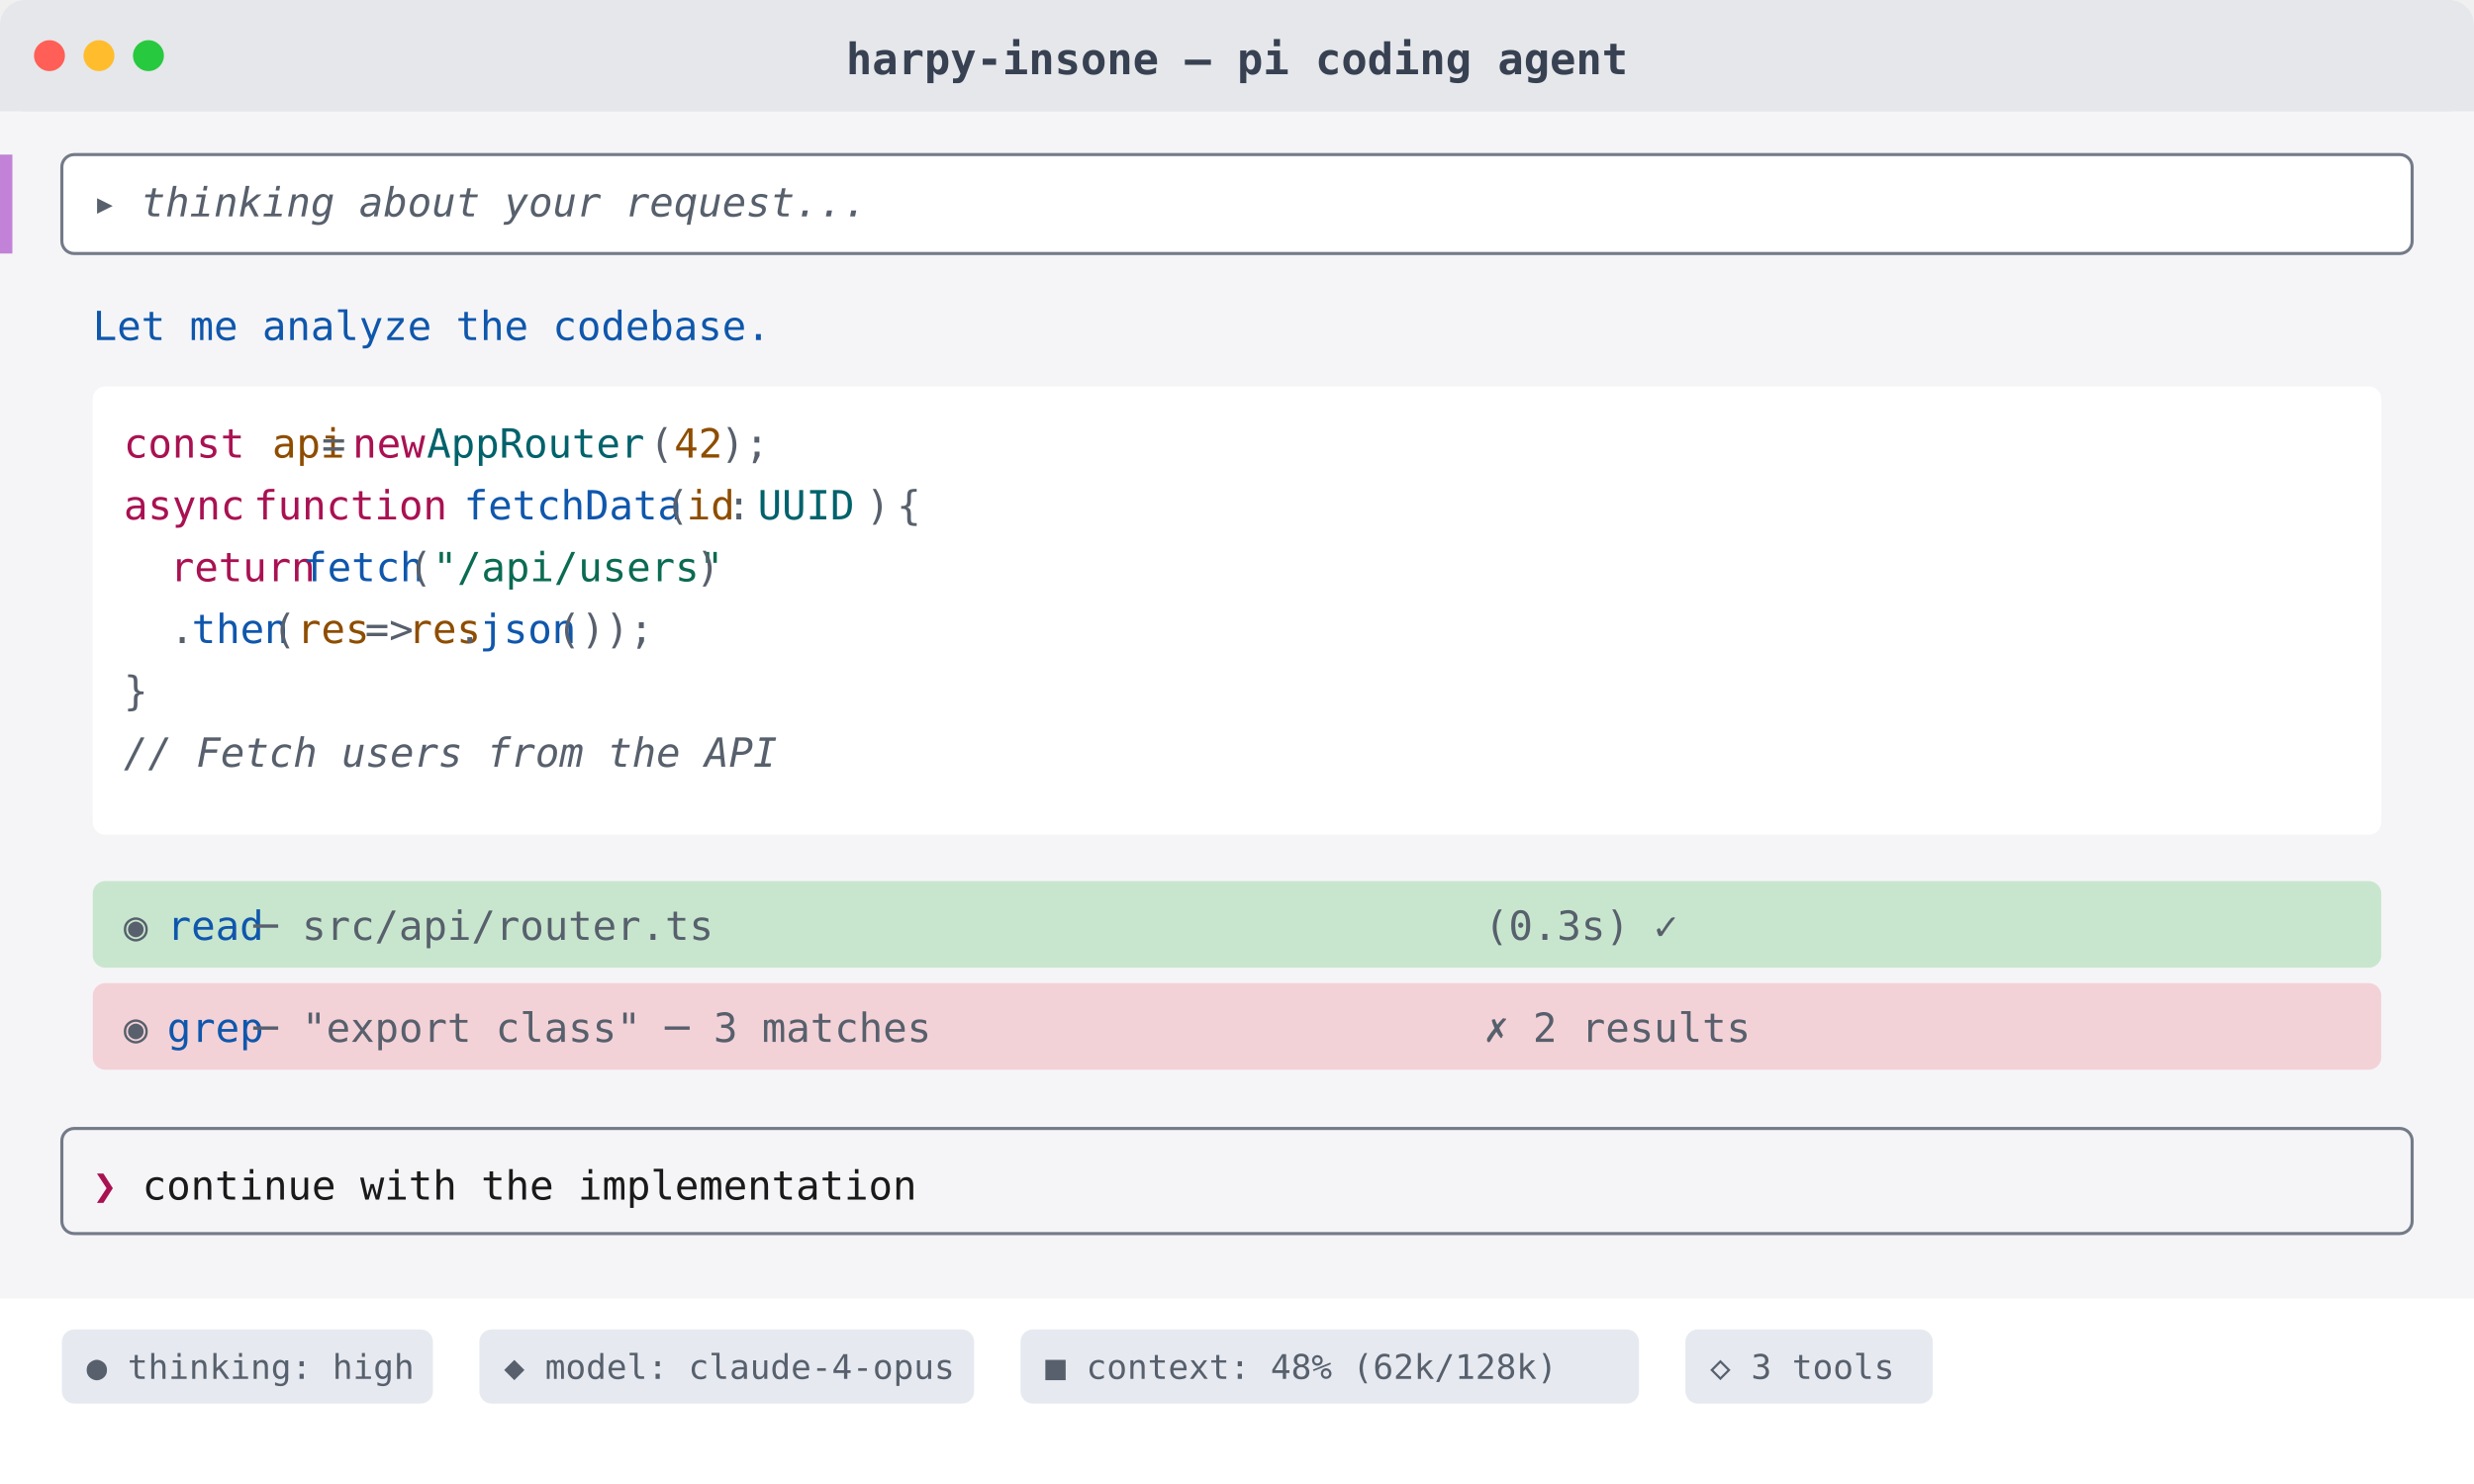
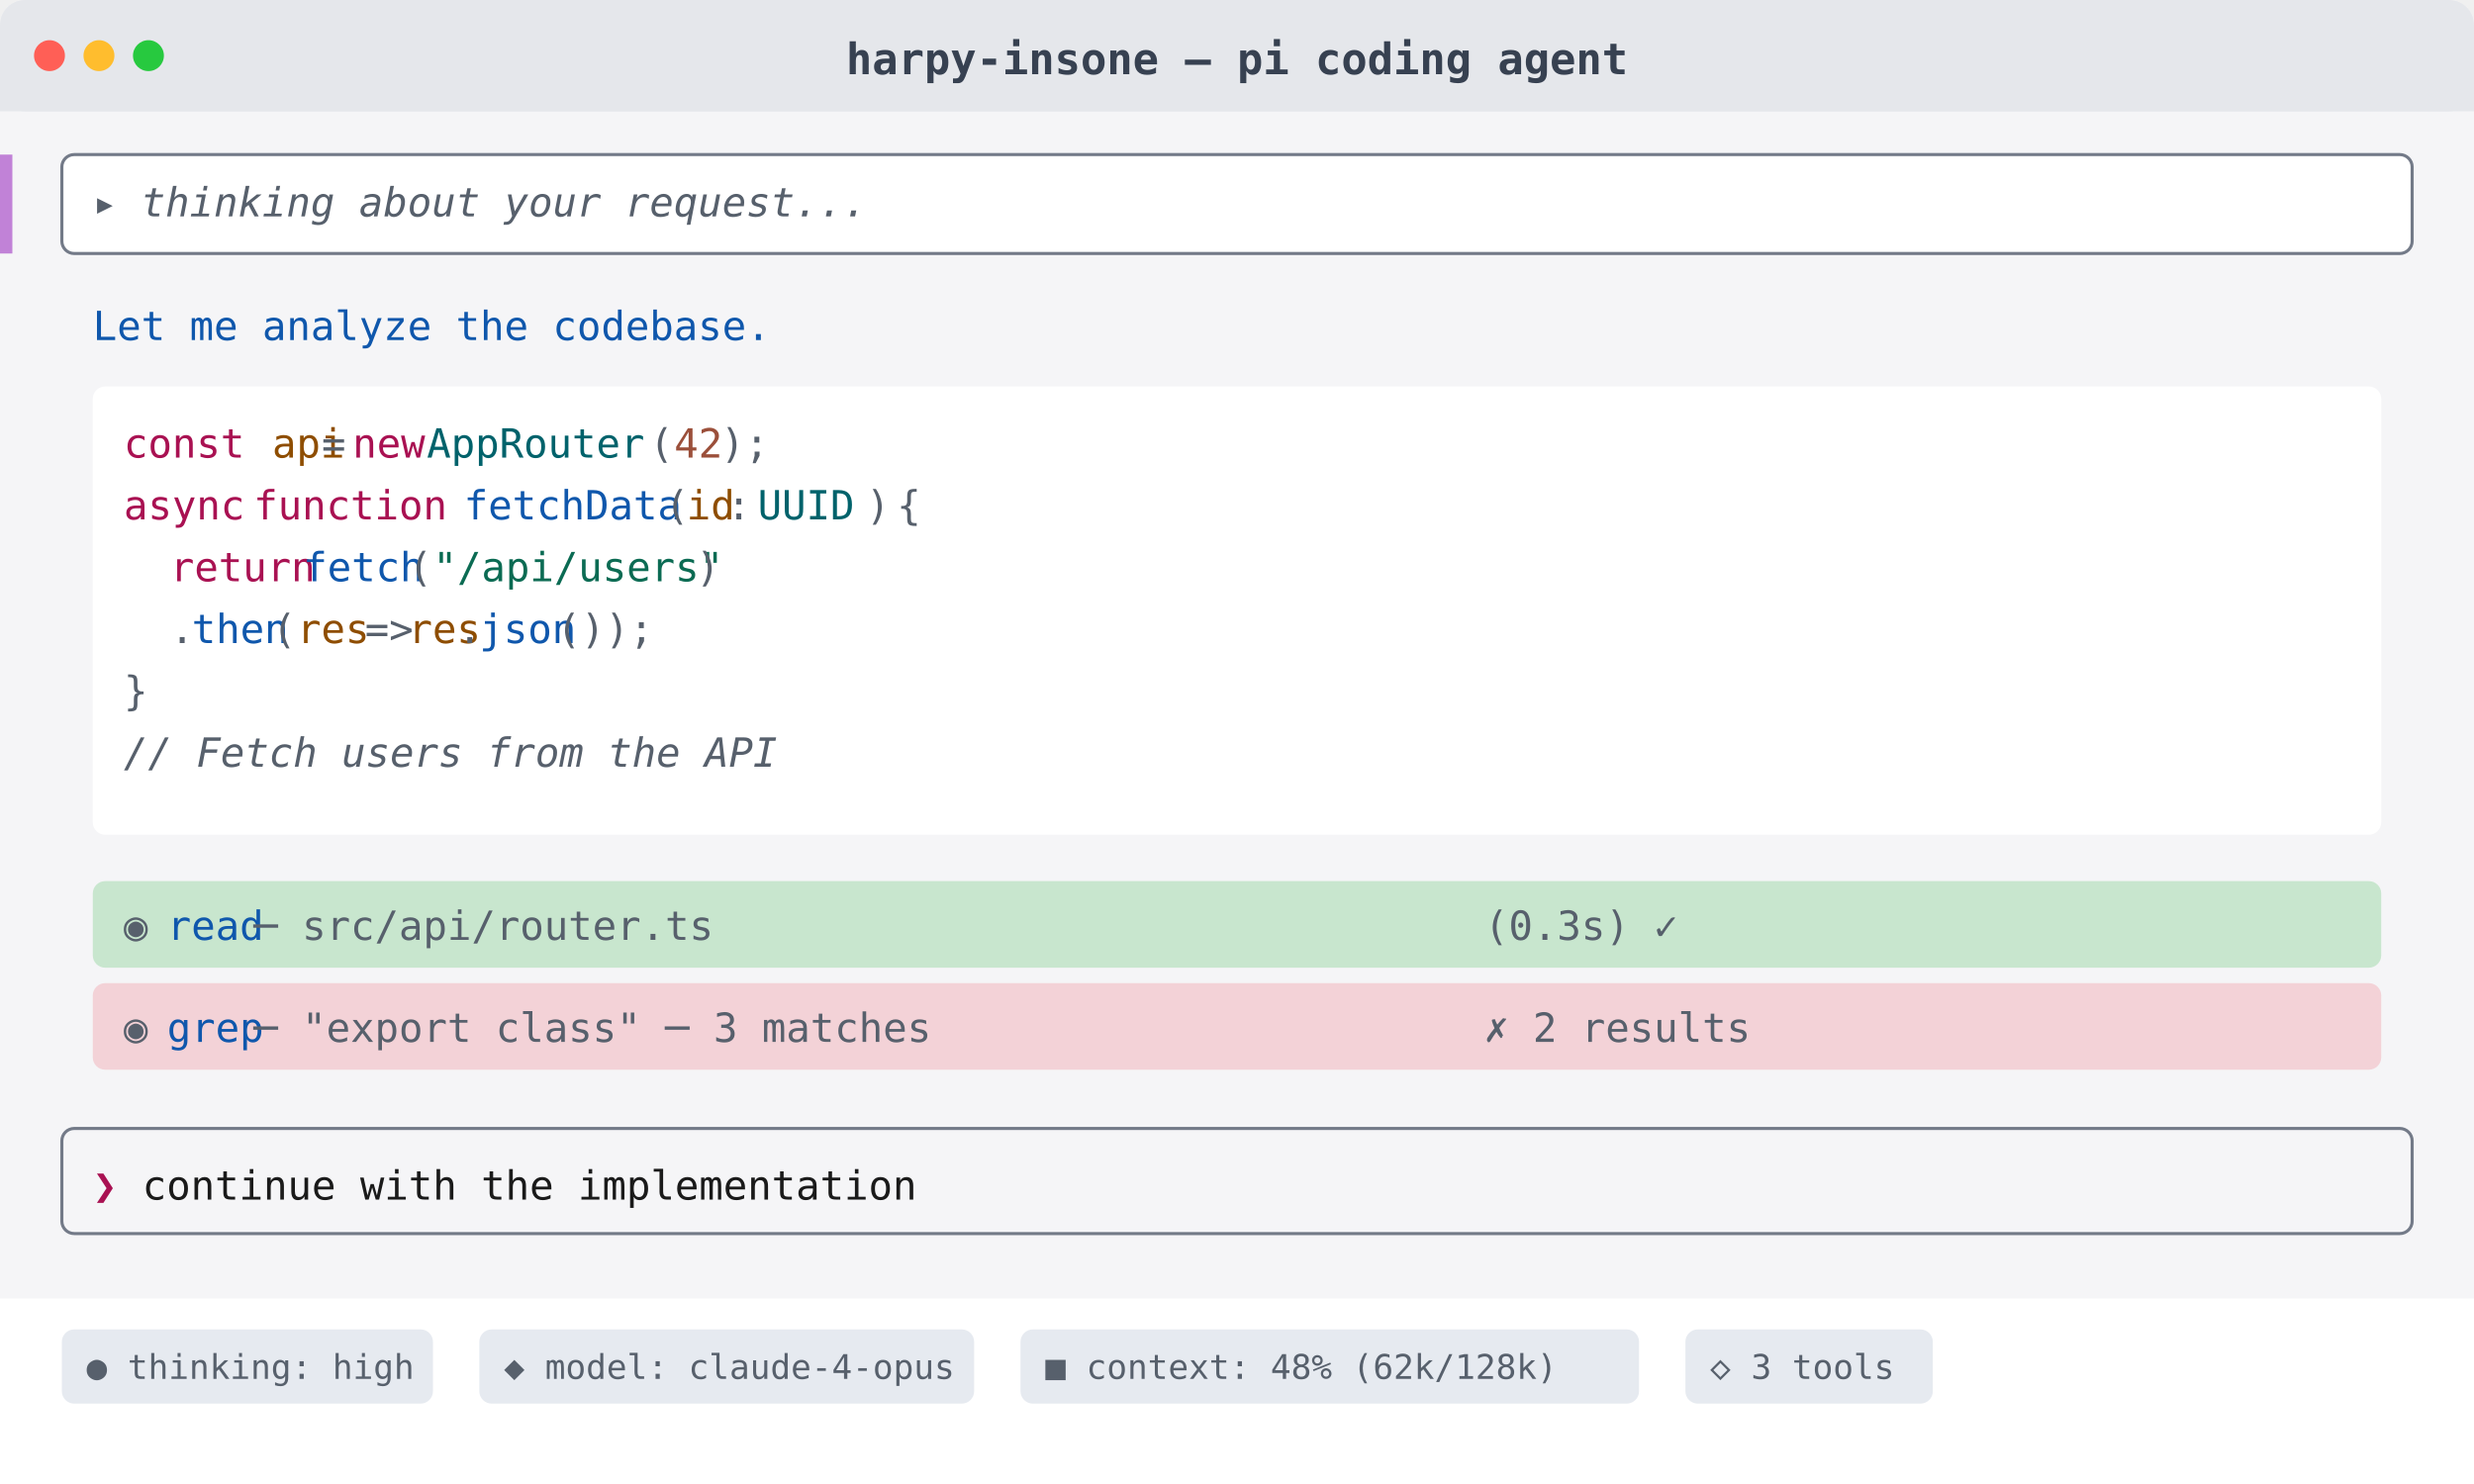
<svg xmlns="http://www.w3.org/2000/svg" viewBox="0 0 800 480" font-family="'SF Mono','Cascadia Code','JetBrains Mono','Fira Code',monospace">
  <defs>
    <style>
      .title { fill: #374151; font-size: 14px; font-weight: 700; }
      .prompt { fill: #A91152; font-size: 13px; }
      .cmd { fill: #1A1A1A; font-size: 13px; }
      .comment { fill: #57606C; font-size: 12px; }
      .keyword { fill: #A91152; font-size: 13px; }
      .func { fill: #0F57AC; font-size: 13px; }
      .type { fill: #00626B; font-size: 13px; }
      .str { fill: #0B6B53; font-size: 13px; }
      .var { fill: #8E4D00; font-size: 13px; }
-       .num { fill: #8E4D00; font-size: 13px; }
+       .num { fill: #9B4F3A; font-size: 13px; }
      .gray { fill: #57606C; font-size: 13px; }
      .label { fill: #57606C; font-size: 11px; }
      .heading { fill: #7B1FA2; font-size: 14px; font-weight: 700; }
    </style>
  </defs>
  <rect width="800" height="480" fill="#F5F5F7" rx="8" />
  <rect x="0" y="0" width="800" height="36" fill="#E5E7EB" rx="8" />
  <rect x="0" y="20" width="800" height="16" fill="#E5E7EB" />
  <circle cx="16" cy="18" r="5" fill="#FF5F56" />
  <circle cx="32" cy="18" r="5" fill="#FFBD2E" />
  <circle cx="48" cy="18" r="5" fill="#27C93F" />
  <text x="400" y="24" text-anchor="middle" class="title">harpy-insone — pi coding agent</text>
  <rect x="20" y="50" width="760" height="32" rx="4" fill="#FFFFFF" stroke="#737A88" stroke-width="1" />
  <text x="30" y="70" class="gray" font-style="italic">▸ thinking about your request...</text>
  <text x="30" y="110" class="func">Let me analyze the codebase.</text>
  <rect x="30" y="125" width="740" height="145" rx="4" fill="#FFFFFF" />
  <text x="40" y="148" class="keyword">const</text>
  <text x="88" y="148" class="var">api</text>
  <text x="104" y="148" class="gray">=</text>
  <text x="114" y="148" class="keyword">new</text>
  <text x="138" y="148" class="type">AppRouter</text>
  <text x="210" y="148" class="gray">(</text>
  <text x="218" y="148" class="num">42</text>
  <text x="233" y="148" class="gray">);</text>
  <text x="40" y="168" class="keyword">async</text>
  <text x="82" y="168" class="keyword">function</text>
  <text x="150" y="168" class="func">fetchData</text>
  <text x="215" y="168" class="gray">(</text>
  <text x="222" y="168" class="var">id</text>
  <text x="235" y="168" class="gray">:</text>
  <text x="245" y="168" class="type">UUID</text>
  <text x="280" y="168" class="gray">)</text>
  <text x="290" y="168" class="gray">{</text>
  <text x="55" y="188" class="keyword">return</text>
  <text x="98" y="188" class="func">fetch</text>
  <text x="132" y="188" class="gray">(</text>
  <text x="140" y="188" class="str">"/api/users"</text>
  <text x="225" y="188" class="gray">)</text>
  <text x="55" y="208" class="gray">  .</text>
  <text x="62" y="208" class="func">then</text>
  <text x="88" y="208" class="gray">(</text>
  <text x="96" y="208" class="var">res</text>
  <text x="118" y="208" class="gray">=&gt;</text>
  <text x="132" y="208" class="var">res</text>
  <text x="148" y="208" class="gray">.</text>
  <text x="155" y="208" class="func">json</text>
  <text x="180" y="208" class="gray">());</text>
  <text x="40" y="228" class="gray">}</text>
  <text x="40" y="248" class="gray" font-style="italic">  // Fetch users from the API</text>
  <rect x="30" y="285" width="740" height="28" rx="4" fill="#C8E6CE" />
  <text x="40" y="304" class="gray">◉</text>
  <text x="54" y="304" class="func">read</text>
  <text x="82" y="304" class="gray">─ src/api/router.ts</text>
  <text x="480" y="304" class="gray" font-size="11px">(0.3s) ✓</text>
  <rect x="30" y="318" width="740" height="28" rx="4" fill="#F3D2D7" />
  <text x="40" y="337" class="gray">◉</text>
  <text x="54" y="337" class="func">grep</text>
  <text x="82" y="337" class="gray">─ "export class" ─ 3 matches</text>
  <text x="480" y="337" class="gray" font-size="11px">✗ 2 results</text>
  <rect x="20" y="365" width="760" height="34" rx="4" fill="none" stroke="#737A88" stroke-width="1" />
  <text x="30" y="388" class="keyword">❯</text>
  <text x="46" y="388" class="cmd">continue with the implementation</text>
  <rect x="0" y="420" width="800" height="60" fill="#FFFFFF" rx="0" />
  <rect x="0" y="440" width="800" height="40" fill="#FFFFFF" />
  <rect x="20" y="430" width="120" height="24" rx="4" fill="#E6EAF0" />
  <text x="28" y="446" class="label">● thinking: high</text>
  <rect x="155" y="430" width="160" height="24" rx="4" fill="#E6EAF0" />
  <text x="163" y="446" class="label">◆ model: claude-4-opus</text>
  <rect x="330" y="430" width="200" height="24" rx="4" fill="#E6EAF0" />
  <text x="338" y="446" class="label">■ context: 48% (62k/128k)</text>
  <rect x="545" y="430" width="80" height="24" rx="4" fill="#E6EAF0" />
  <text x="553" y="446" class="label">◇ 3 tools</text>
  <rect x="0" y="50" width="4" height="32" fill="#9F35C1" opacity="0.6" />
</svg>
